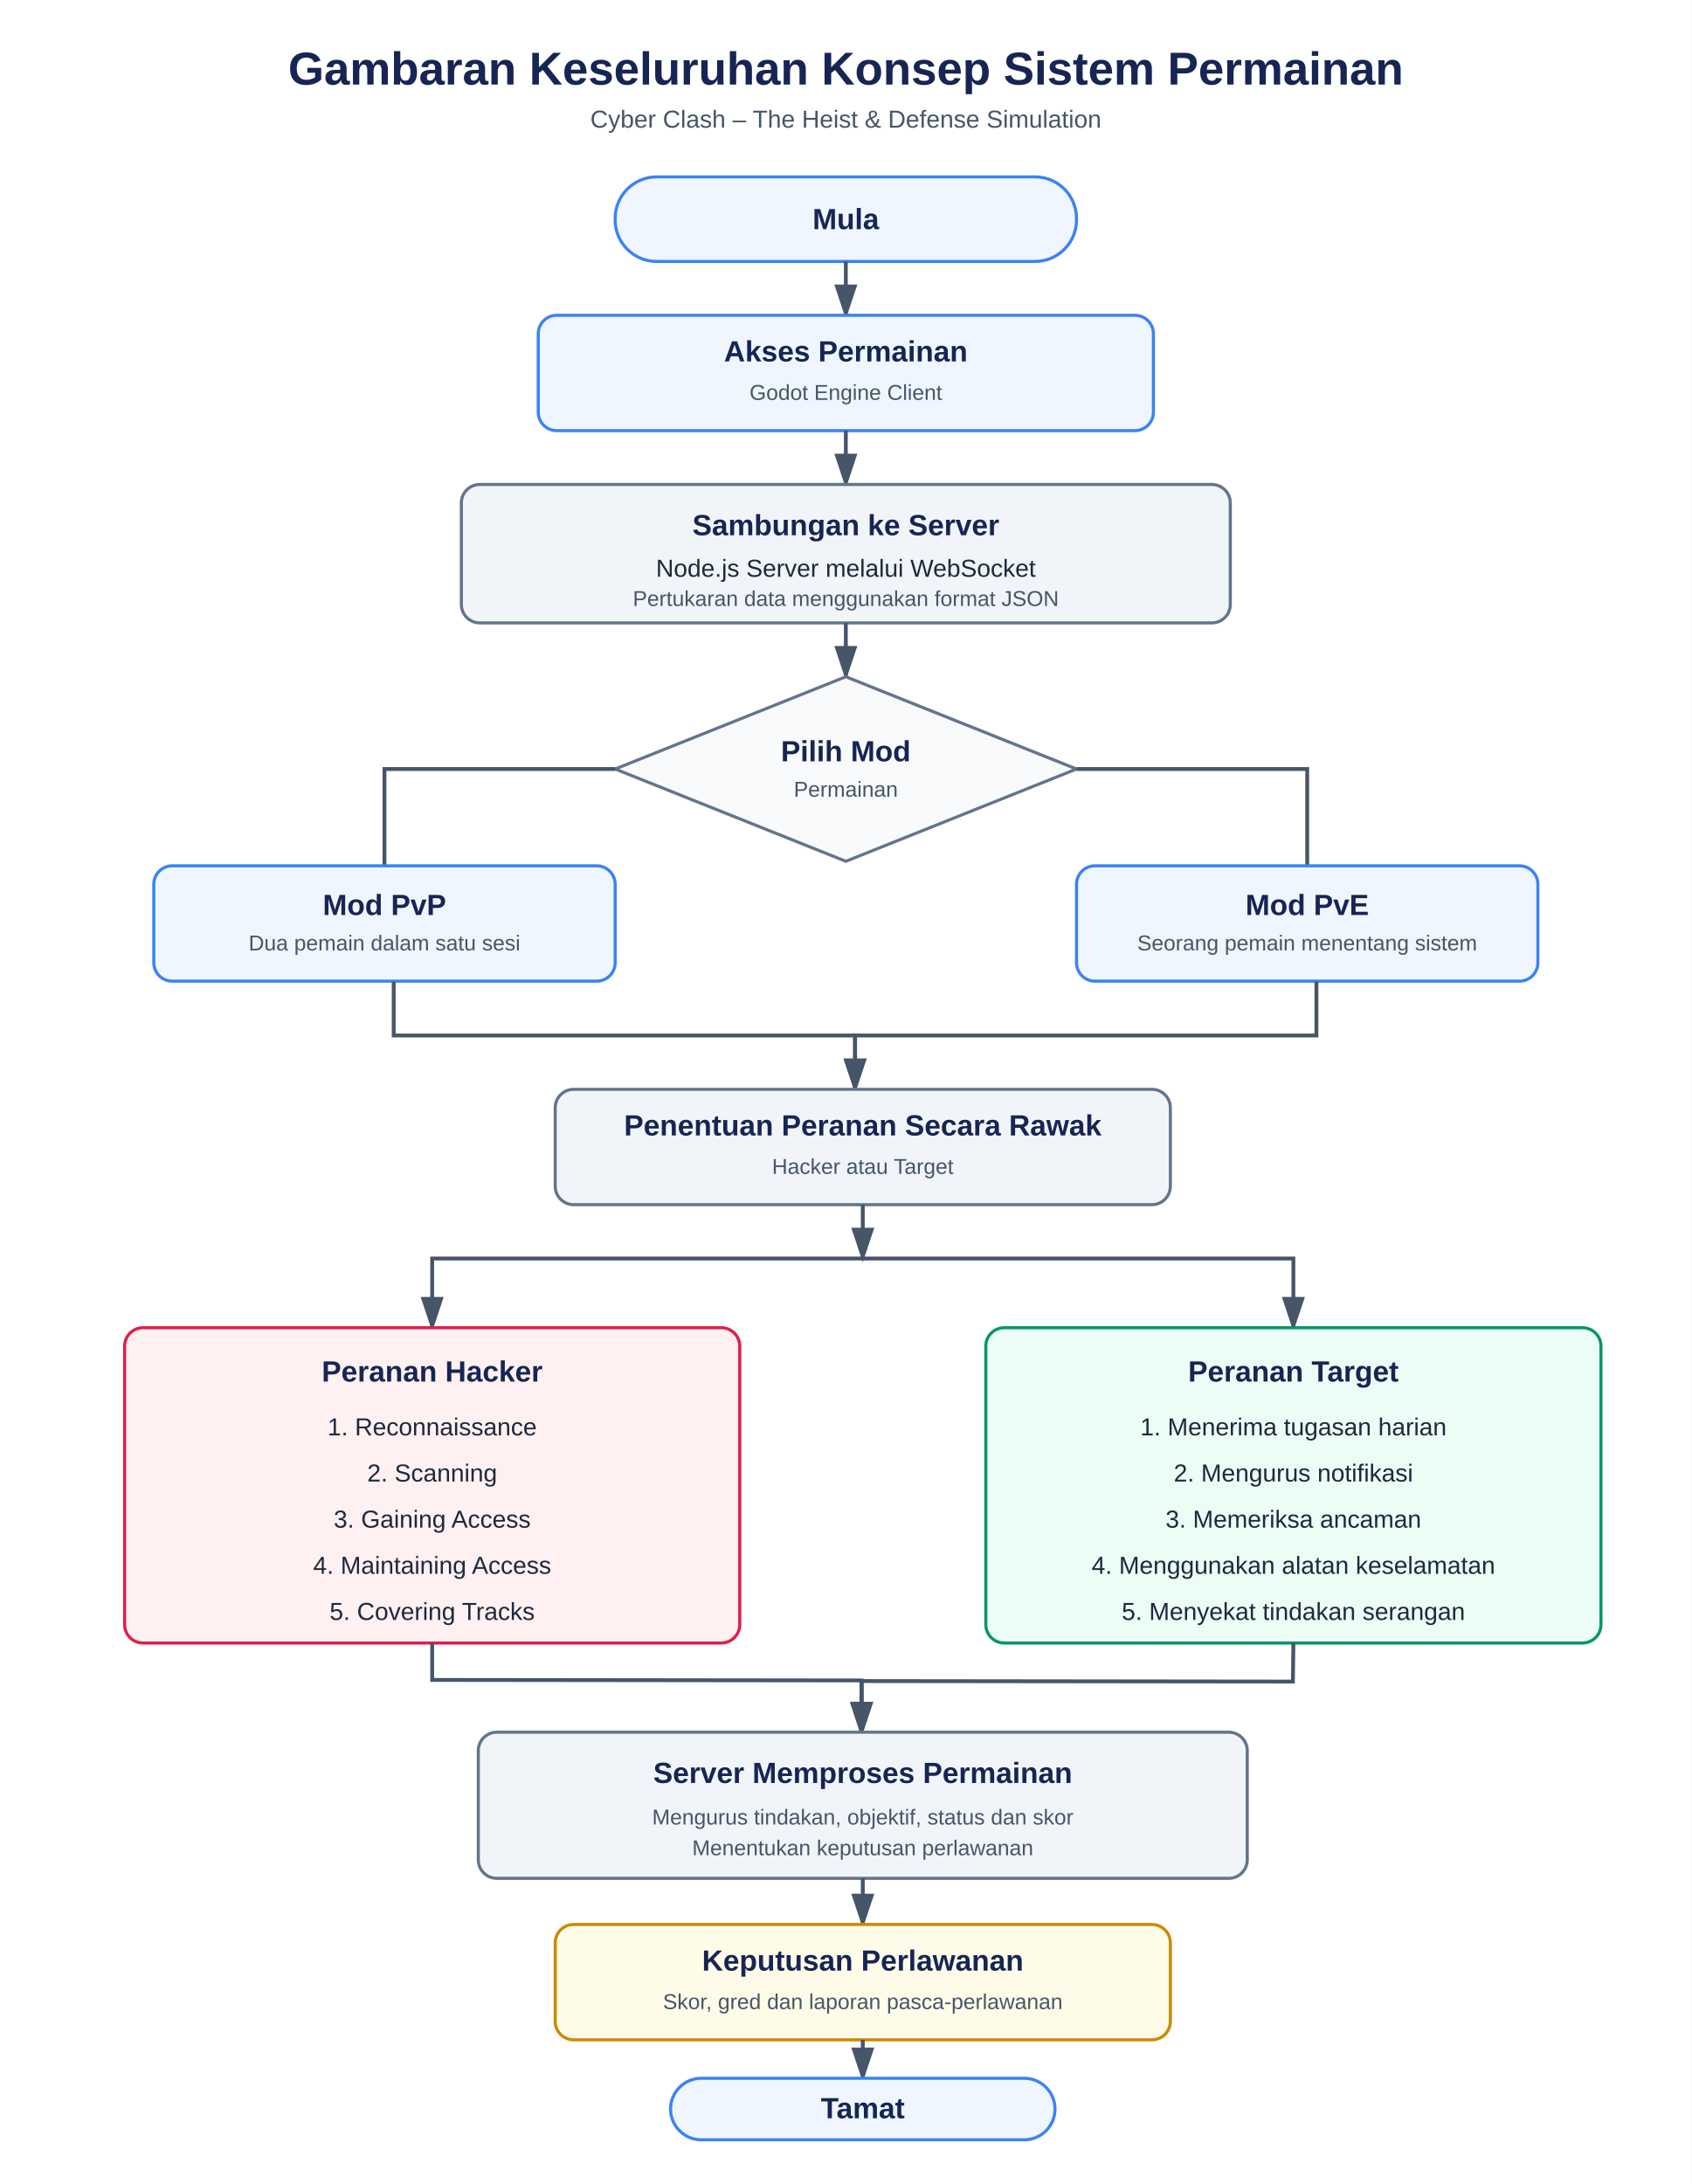
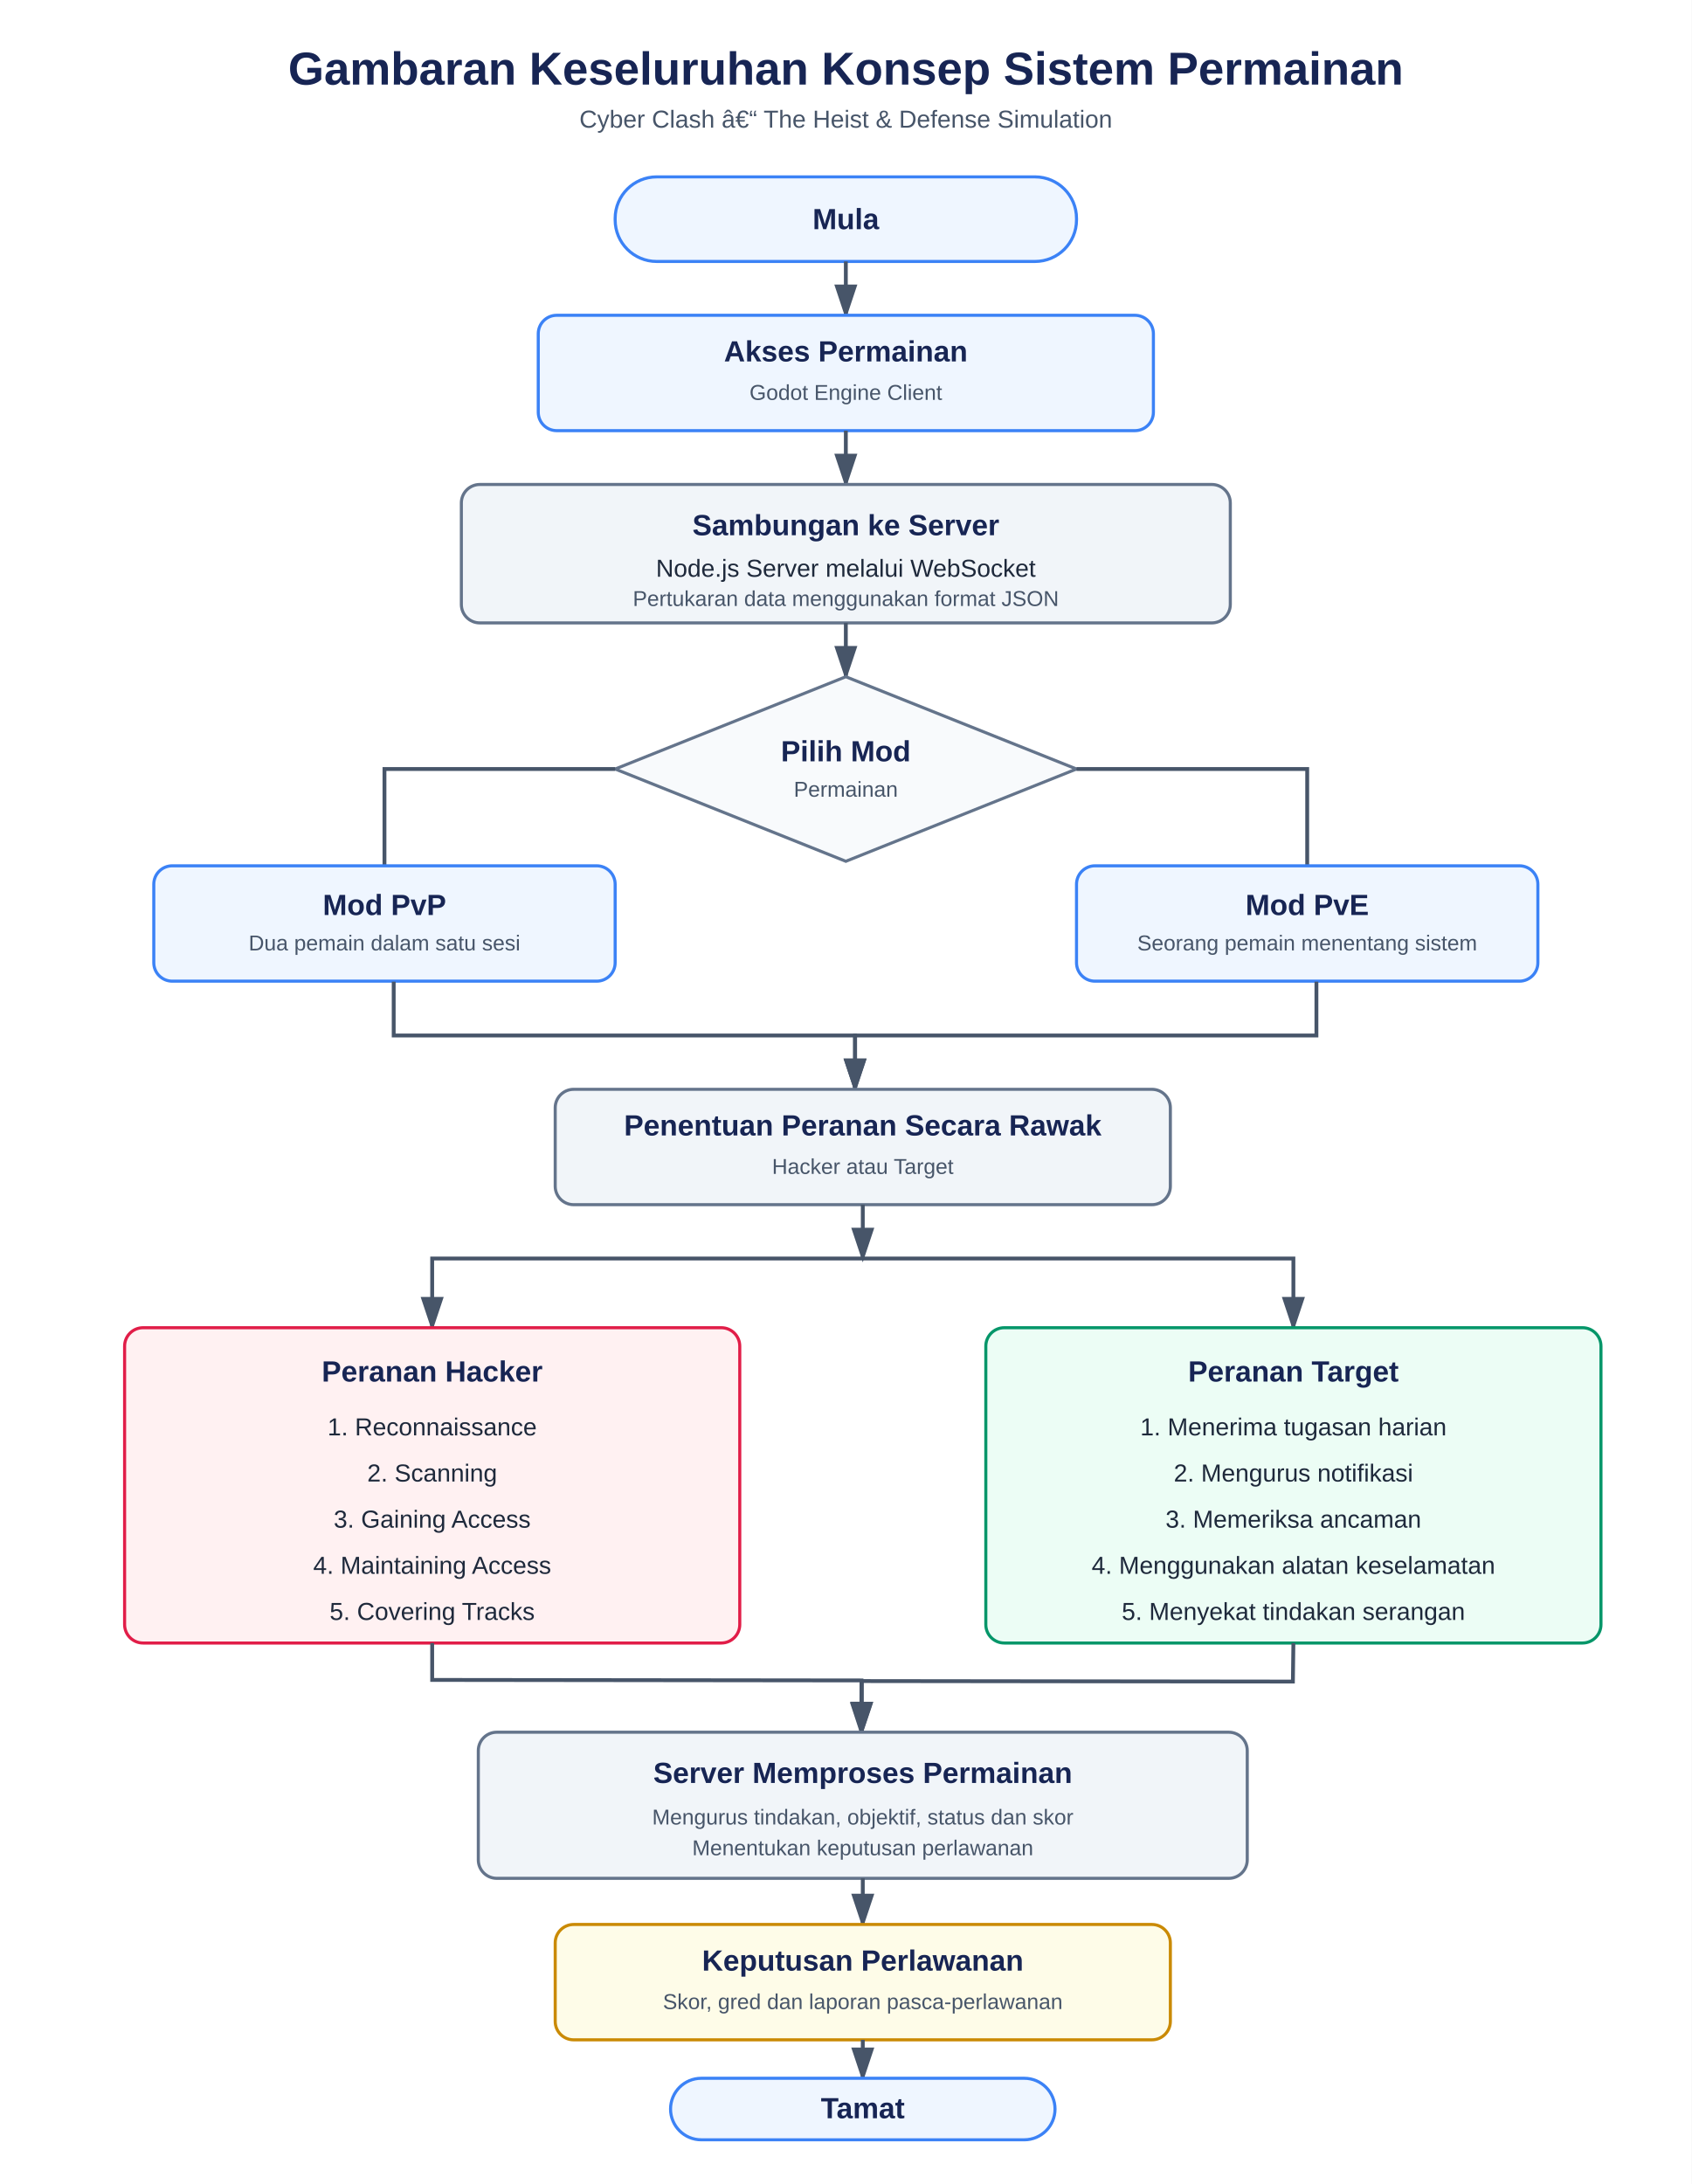
<svg xmlns="http://www.w3.org/2000/svg" width="1100" height="1420" viewBox="0 0 1100 1420" version="1.1" id="svg35">
  <defs id="defs1">
    <marker id="arrow" markerWidth="10" markerHeight="10" refX="8" refY="3" orient="auto">
      <path d="M0,0 L0,6 L9,3 z" fill="#475569" id="path1" />
    </marker>
    <style id="style1">
      .title { font: bold 30px Arial, sans-serif; fill: #172554; }
      .subtitle { font: 16px Arial, sans-serif; fill: #475569; }
      .heading { font: bold 19px Arial, sans-serif; fill: #172554; }
      .label { font: 16px Arial, sans-serif; fill: #1e293b; }
      .small { font: 14px Arial, sans-serif; fill: #475569; }
      .node { fill: #eff6ff; stroke: #3b82f6; stroke-width: 2; }
      .server { fill: #f1f5f9; stroke: #64748b; stroke-width: 2; }
      .hacker { fill: #fff1f2; stroke: #e11d48; stroke-width: 2; }
      .target { fill: #ecfdf5; stroke: #059669; stroke-width: 2; }
      .result { fill: #fefce8; stroke: #ca8a04; stroke-width: 2; }
      .line { fill: none; stroke: #475569; stroke-width: 2.5; marker-end: url(#arrow); }
      .dash { fill: none; stroke: #64748b; stroke-width: 2; stroke-dasharray: 7 6; }
    </style>
  </defs>
  <rect width="1100" height="1420" fill="#ffffff" id="rect1" />
  <text x="550" y="55" text-anchor="middle" class="title" id="text1">Gambaran Keseluruhan Konsep Sistem Permainan</text>
-   <text x="550" y="83" text-anchor="middle" class="subtitle" id="text2">Cyber Clash – The Heist &amp; Defense Simulation</text>
+   <text x="550" y="83" text-anchor="middle" class="subtitle" id="text2">Cyber Clash â€“ The Heist &amp; Defense Simulation</text>
  <rect x="400" y="115" width="300" height="55" rx="27" class="node" id="rect2" />
  <text x="550" y="149" text-anchor="middle" class="heading" id="text3">Mula</text>
  <path d="M550 170 V205" class="line" id="path3" />
  <rect x="350" y="205" width="400" height="75" rx="12" class="node" id="rect3" />
  <text x="550" y="235" text-anchor="middle" class="heading" id="text4">Akses Permainan</text>
  <text x="550" y="260" text-anchor="middle" class="small" id="text5">Godot Engine Client</text>
  <path d="M550 280 V315" class="line" id="path5" />
  <rect x="300" y="315" width="500" height="90" rx="12" class="server" id="rect5" />
  <text x="550" y="348" text-anchor="middle" class="heading" id="text6">Sambungan ke Server</text>
  <text x="550" y="375" text-anchor="middle" class="label" id="text7">Node.js Server melalui WebSocket</text>
  <text x="550" y="394" text-anchor="middle" class="small" id="text8">Pertukaran data menggunakan format JSON</text>
  <path d="M550 405 V440" class="line" id="path8" />
  <polygon points="550,440 700,500 550,560 400,500" fill="#f8fafc" stroke="#64748b" stroke-width="2" id="polygon8" />
  <text x="550" y="495" text-anchor="middle" class="heading" id="text9">Pilih Mod</text>
  <text x="550" y="518" text-anchor="middle" class="small" id="text10">Permainan</text>
  <path d="M400 500 H250 V600" class="line" id="path10" />
  <path d="M700 500 H850 V600" class="line" id="path11" />
  <rect x="100" y="562.934" width="300" height="75" rx="12" class="node" id="rect11" />
  <text x="250" y="594.934" text-anchor="middle" class="heading" id="text11" style="font-style:normal;font-variant:normal;font-weight:bold;font-stretch:normal;font-size:19px;line-height:normal;font-family:Arial, sans-serif">Mod PvP</text>
  <text x="250" y="617.934" text-anchor="middle" class="small" id="text12" style="font-style:normal;font-variant:normal;font-weight:normal;font-stretch:normal;font-size:14px;line-height:normal;font-family:Arial, sans-serif">Dua pemain dalam satu sesi</text>
  <rect x="700" y="562.934" width="300" height="75" rx="12" class="node" id="rect12" />
  <text x="850" y="594.934" text-anchor="middle" class="heading" id="text13" style="font-style:normal;font-variant:normal;font-weight:bold;font-stretch:normal;font-size:19px;line-height:normal;font-family:Arial, sans-serif">Mod PvE</text>
  <text x="850" y="617.934" text-anchor="middle" class="small" id="text14" style="font-style:normal;font-variant:normal;font-weight:normal;font-stretch:normal;font-size:14px;line-height:normal;font-family:Arial, sans-serif">Seorang pemain menentang sistem</text>
  <path d="m 256,638.26 v 35 h 300 v 35" class="line" id="path14" />
  <path d="m 856,638.26 v 35 H 556 v 35" class="line" id="path15" />
  <rect x="361.022" y="708.26" width="400" height="75" rx="12" class="server" id="rect15" />
  <text x="561.022" y="738.26" text-anchor="middle" class="heading" id="text15" style="font-style:normal;font-variant:normal;font-weight:bold;font-stretch:normal;font-size:19px;line-height:normal;font-family:Arial, sans-serif">Penentuan Peranan Secara Rawak</text>
  <text x="561.022" y="763.26" text-anchor="middle" class="small" id="text16" style="font-style:normal;font-variant:normal;font-weight:normal;font-stretch:normal;font-size:14px;line-height:normal;font-family:Arial, sans-serif">Hacker atau Target</text>
  <path d="m 561.022,783.26 v 35" class="line" id="path16" />
  <path d="m 561.022,818.26 h -280 v 45" class="line" id="path17" />
  <path d="m 561.022,818.26 h 280 v 45" class="line" id="path18" />
  <rect x="81.022" y="863.26" width="400" height="205" rx="12" class="hacker" id="rect18" />
  <text x="281.022" y="898.26" text-anchor="middle" class="heading" id="text18" style="font-style:normal;font-variant:normal;font-weight:bold;font-stretch:normal;font-size:19px;line-height:normal;font-family:Arial, sans-serif">Peranan Hacker</text>
  <text x="281.022" y="933.26" text-anchor="middle" class="label" id="text19" style="font-style:normal;font-variant:normal;font-weight:normal;font-stretch:normal;font-size:16px;line-height:normal;font-family:Arial, sans-serif">1. Reconnaissance</text>
  <text x="281.022" y="963.26" text-anchor="middle" class="label" id="text20" style="font-style:normal;font-variant:normal;font-weight:normal;font-stretch:normal;font-size:16px;line-height:normal;font-family:Arial, sans-serif">2. Scanning</text>
  <text x="281.022" y="993.26" text-anchor="middle" class="label" id="text21" style="font-style:normal;font-variant:normal;font-weight:normal;font-stretch:normal;font-size:16px;line-height:normal;font-family:Arial, sans-serif">3. Gaining Access</text>
  <text x="281.022" y="1023.26" text-anchor="middle" class="label" id="text22" style="font-style:normal;font-variant:normal;font-weight:normal;font-stretch:normal;font-size:16px;line-height:normal;font-family:Arial, sans-serif">4. Maintaining Access</text>
  <text x="281.022" y="1053.26" text-anchor="middle" class="label" id="text23" style="font-style:normal;font-variant:normal;font-weight:normal;font-stretch:normal;font-size:16px;line-height:normal;font-family:Arial, sans-serif">5. Covering Tracks</text>
  <rect x="641.022" y="863.26" width="400" height="205" rx="12" class="target" id="rect23" />
  <text x="841.022" y="898.26" text-anchor="middle" class="heading" id="text24" style="font-style:normal;font-variant:normal;font-weight:bold;font-stretch:normal;font-size:19px;line-height:normal;font-family:Arial, sans-serif">Peranan Target</text>
  <text x="841.022" y="933.26" text-anchor="middle" class="label" id="text25" style="font-style:normal;font-variant:normal;font-weight:normal;font-stretch:normal;font-size:16px;line-height:normal;font-family:Arial, sans-serif">1. Menerima tugasan harian</text>
  <text x="841.022" y="963.26" text-anchor="middle" class="label" id="text26" style="font-style:normal;font-variant:normal;font-weight:normal;font-stretch:normal;font-size:16px;line-height:normal;font-family:Arial, sans-serif">2. Mengurus notifikasi</text>
  <text x="841.022" y="993.26" text-anchor="middle" class="label" id="text27" style="font-style:normal;font-variant:normal;font-weight:normal;font-stretch:normal;font-size:16px;line-height:normal;font-family:Arial, sans-serif">3. Memeriksa ancaman</text>
  <text x="841.022" y="1023.26" text-anchor="middle" class="label" id="text28" style="font-style:normal;font-variant:normal;font-weight:normal;font-stretch:normal;font-size:16px;line-height:normal;font-family:Arial, sans-serif">4. Menggunakan alatan keselamatan</text>
  <text x="841.022" y="1053.26" text-anchor="middle" class="label" id="text29" style="font-style:normal;font-variant:normal;font-weight:normal;font-stretch:normal;font-size:16px;line-height:normal;font-family:Arial, sans-serif">5. Menyekat tindakan serangan</text>
  <path d="m 281.022,1068.26 v 24 l 279.152,0.325 -0.126,34.185" class="line" id="path29" />
  <path d="m 841.022,1068.26 -0.325,25.062 -280.287,-0.325 -0.038,33.448" class="line" id="path30" />
  <rect x="311.022" y="1126.26" width="500" height="95" rx="12" class="server" id="rect30" />
  <text x="561.022" y="1159.26" text-anchor="middle" class="heading" id="text30" style="font-style:normal;font-variant:normal;font-weight:bold;font-stretch:normal;font-size:19px;line-height:normal;font-family:Arial, sans-serif">Server Memproses Permainan</text>
  <text x="561.022" y="1186.26" text-anchor="middle" class="small" id="text31" style="font-style:normal;font-variant:normal;font-weight:normal;font-stretch:normal;font-size:14px;line-height:normal;font-family:Arial, sans-serif">Mengurus tindakan, objektif, status dan skor</text>
  <text x="561.022" y="1206.26" text-anchor="middle" class="small" id="text32" style="font-style:normal;font-variant:normal;font-weight:normal;font-stretch:normal;font-size:14px;line-height:normal;font-family:Arial, sans-serif">Menentukan keputusan perlawanan</text>
  <path d="m 561.022,1221.26 v 30" class="line" id="path32" />
  <rect x="361.022" y="1251.26" width="400" height="75" rx="12" class="result" id="rect32" />
  <text x="561.022" y="1281.26" text-anchor="middle" class="heading" id="text33" style="font-style:normal;font-variant:normal;font-weight:bold;font-stretch:normal;font-size:19px;line-height:normal;font-family:Arial, sans-serif">Keputusan Perlawanan</text>
  <text x="561.022" y="1306.26" text-anchor="middle" class="small" id="text34" style="font-style:normal;font-variant:normal;font-weight:normal;font-stretch:normal;font-size:14px;line-height:normal;font-family:Arial, sans-serif">Skor, gred dan laporan pasca-perlawanan</text>
  <path d="m 561.022,1326.26 v 25" class="line" id="path34" />
  <rect x="436.022" y="1351.26" width="250" height="40" rx="20" class="node" id="rect34" />
  <text x="561.022" y="1377.26" text-anchor="middle" class="heading" id="text35" style="font-style:normal;font-variant:normal;font-weight:bold;font-stretch:normal;font-size:19px;line-height:normal;font-family:Arial, sans-serif">Tamat</text>
</svg>
